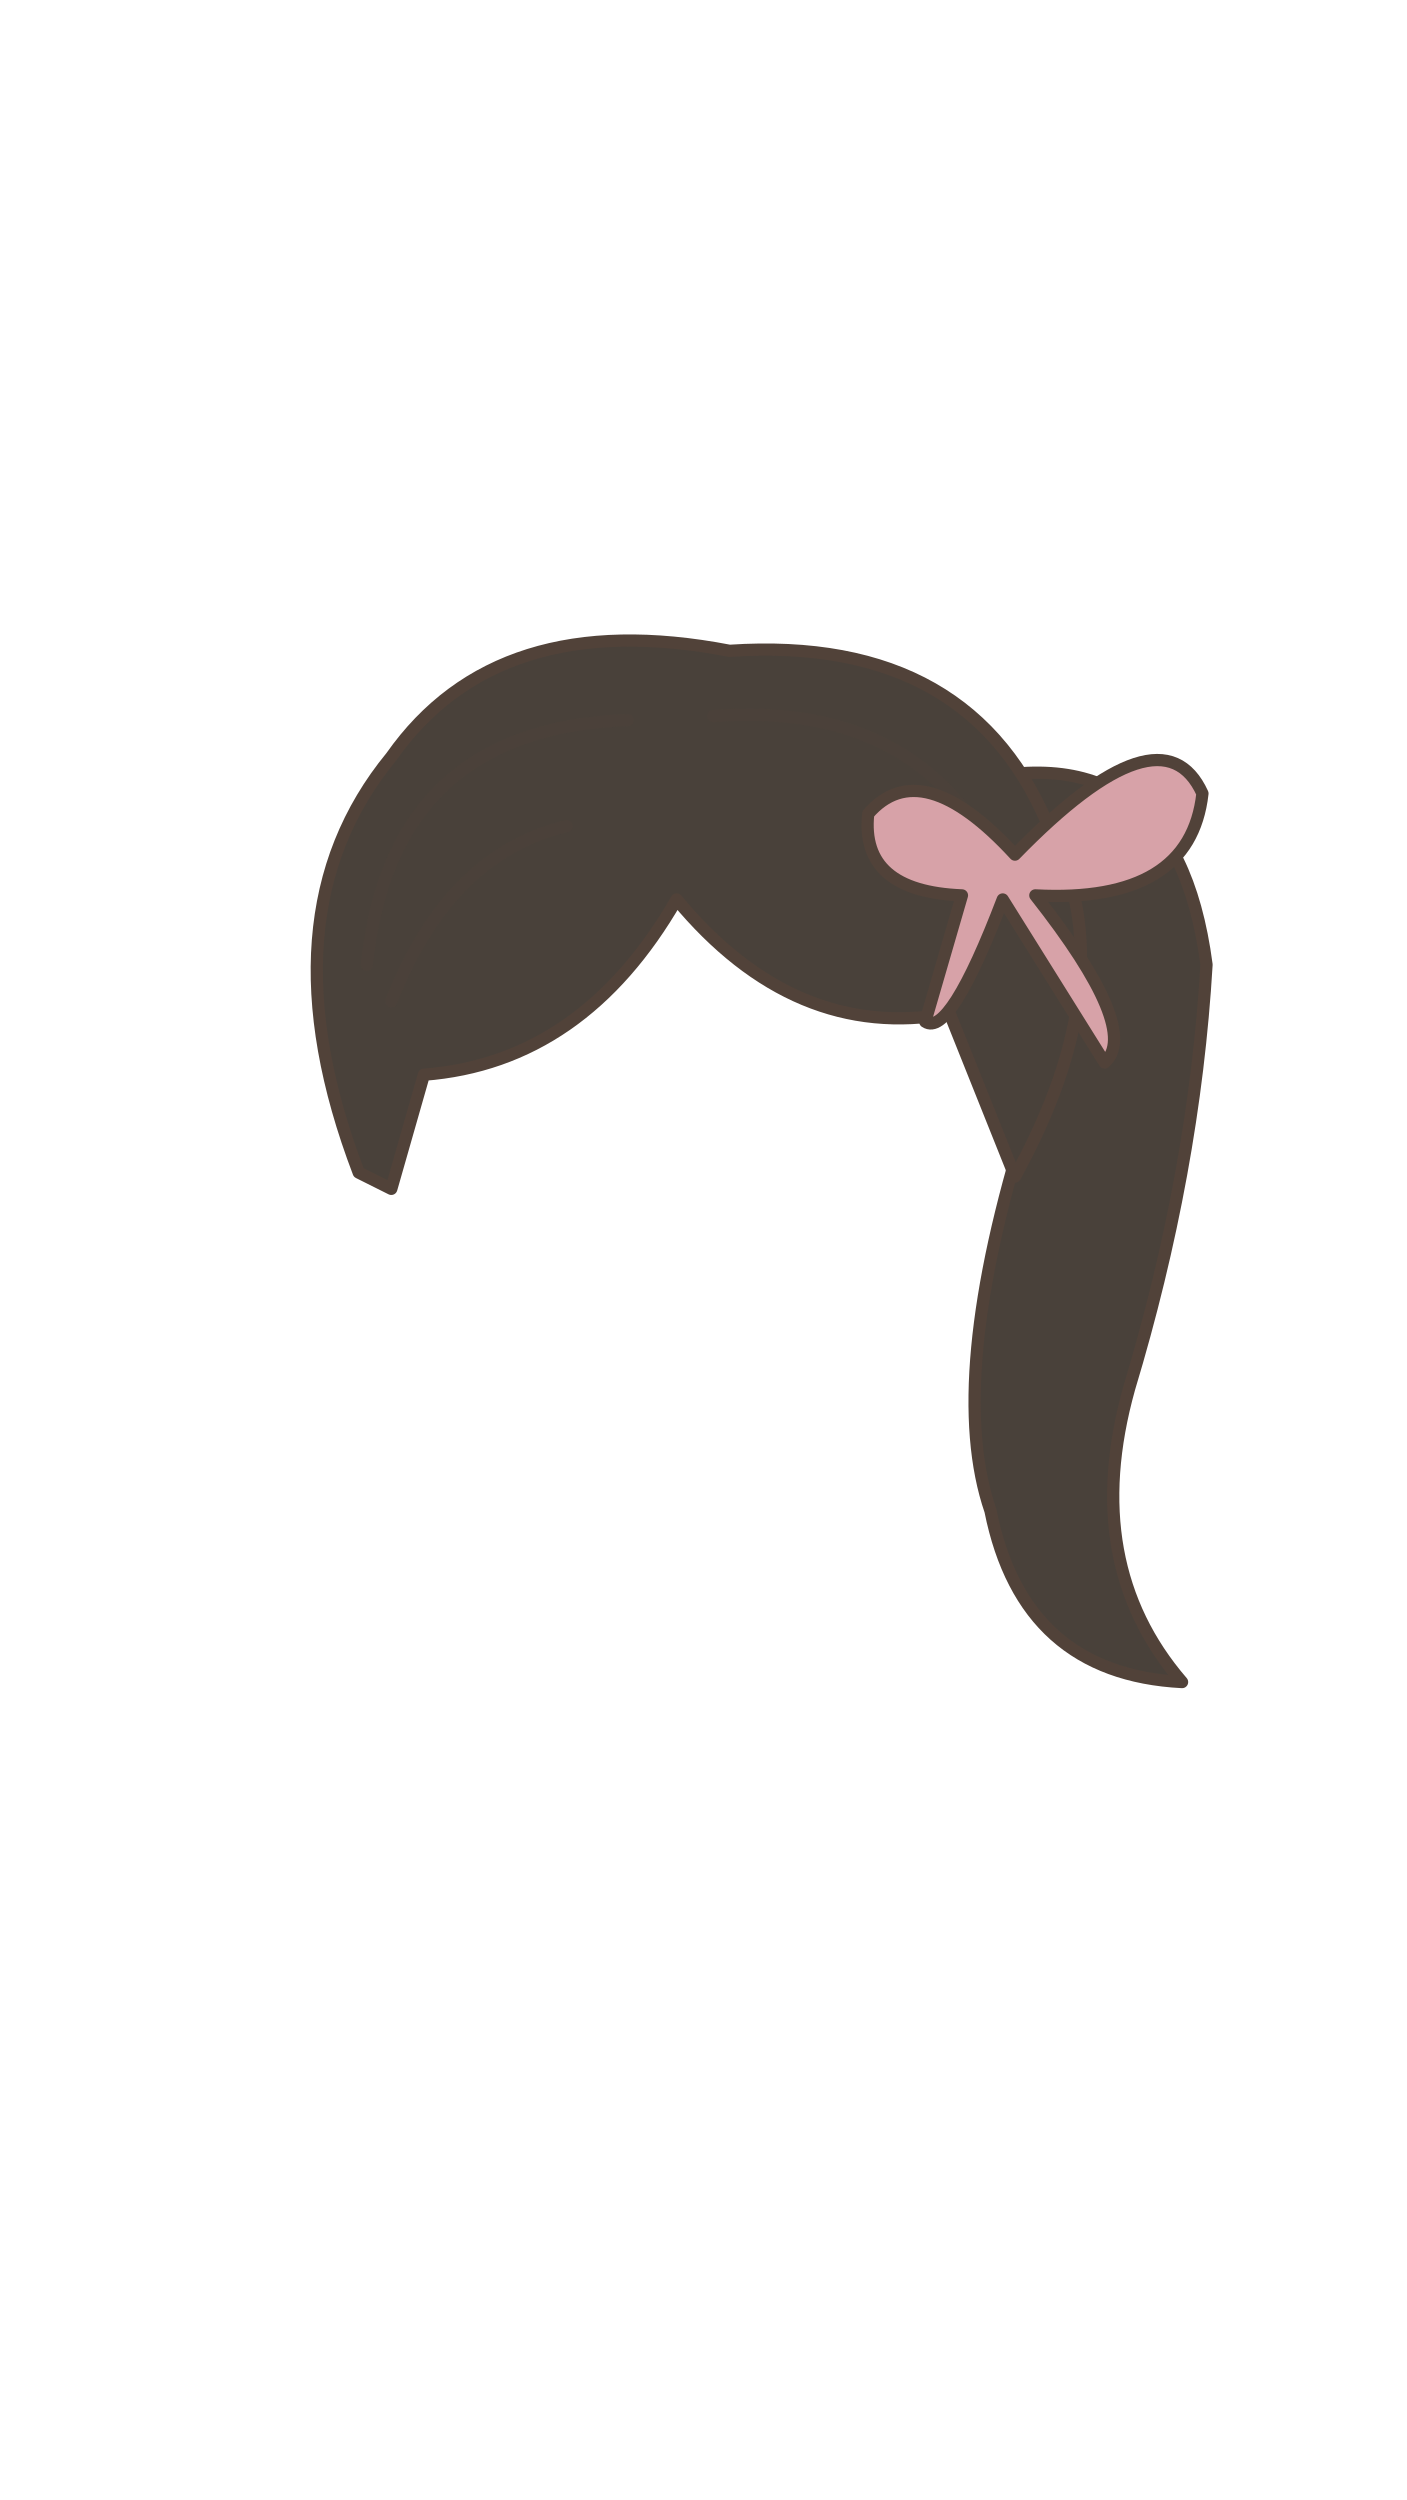
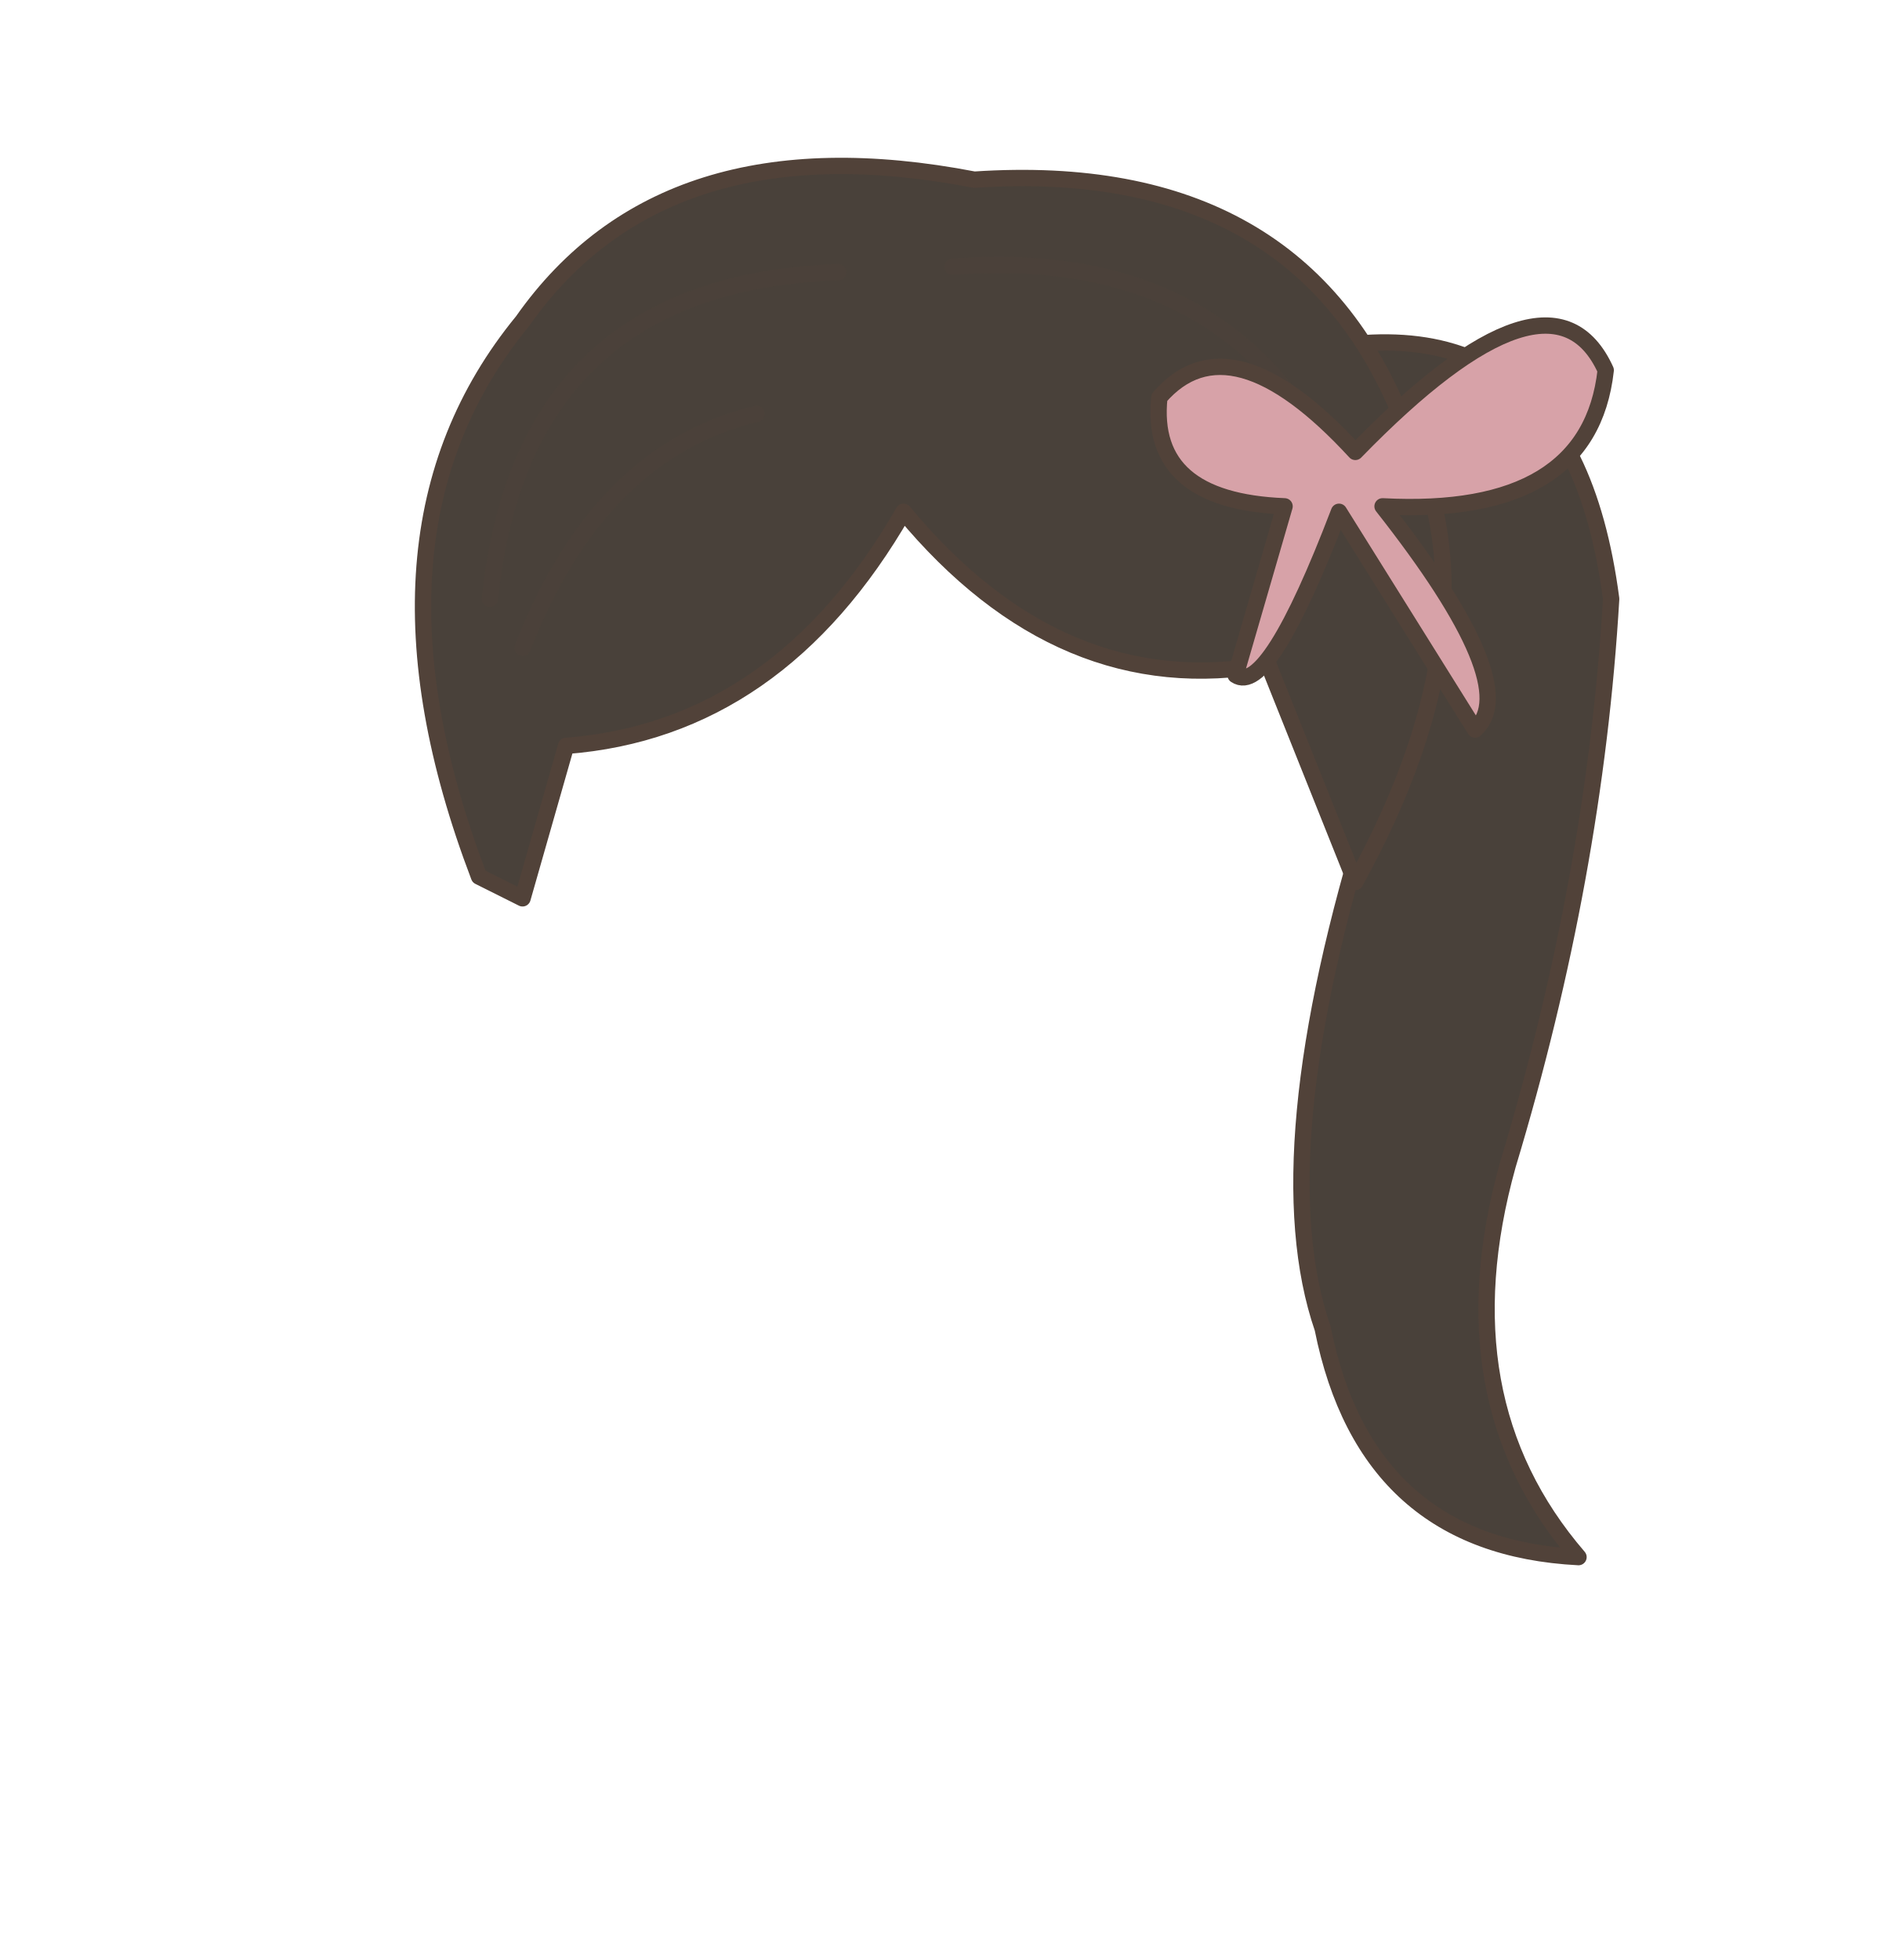
- <svg xmlns="http://www.w3.org/2000/svg" width="720" height="1280" viewBox="190 70 345 360" fill="none">
+ <svg xmlns="http://www.w3.org/2000/svg" width="345" height="360" viewBox="190 70 345 360" fill="none">
  <g stroke="#514239" stroke-width="3" stroke-linecap="round" stroke-linejoin="round">
    <path d="M421 137 Q478 119 486 180 Q483 231 467 284 Q455 327 480 356 Q441 354 433 314 Q422 282 442 218 Q452 174 418 174Z" fill="#49413a" />
    <path d="M278 231 Q254 168 286 129 Q312 92 369 103 Q429 99 448 148 Q466 183 439 232 L423 192 Q385 199 356 164 Q333 204 294 207 L286 235Z" fill="#49413a" />
    <path d="M280 180 Q286 122 344 120 M365 119 Q418 115 437 160 M286 189 Q300 153 329 146" stroke="#514239" opacity="0.24" />
    <path d="M439 153 Q475 116 485 138 Q482 165 444 163 Q470 196 461 204 L436 164 Q423 198 417 194 L426 163 Q401 162 403 143 Q416 128 439 153Z" fill="#d7a2a8" />
  </g>
</svg>
